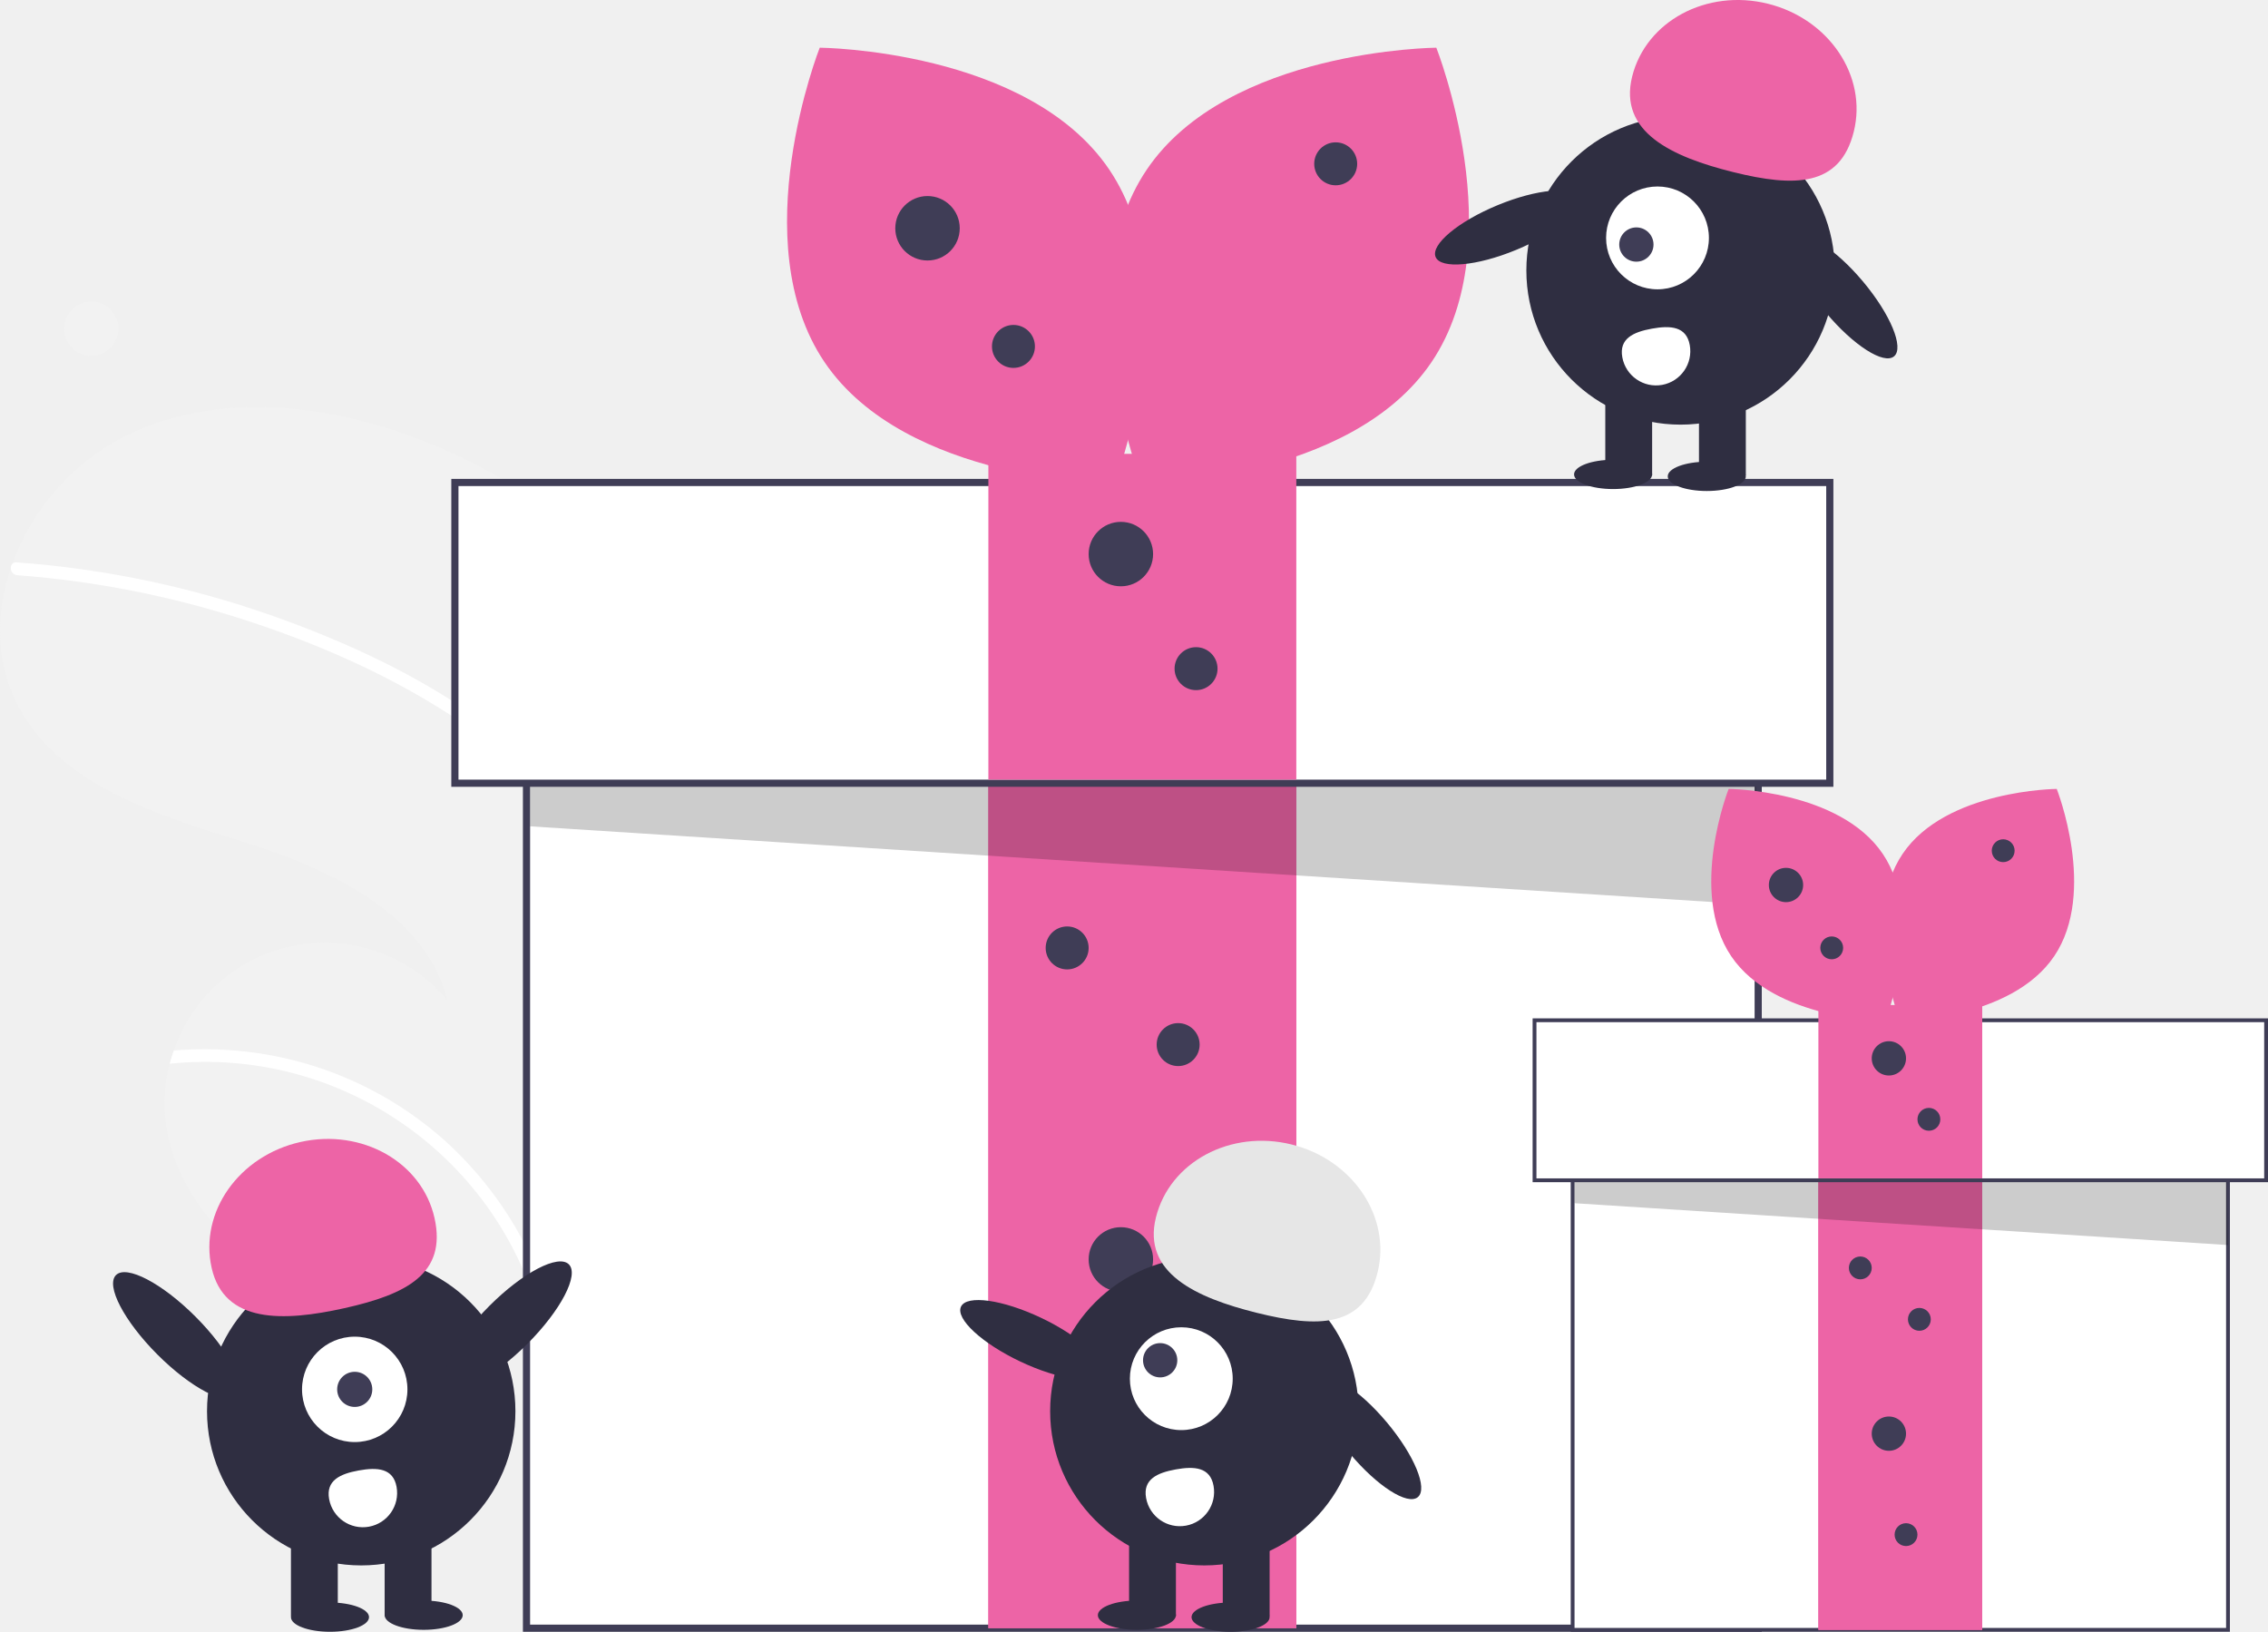
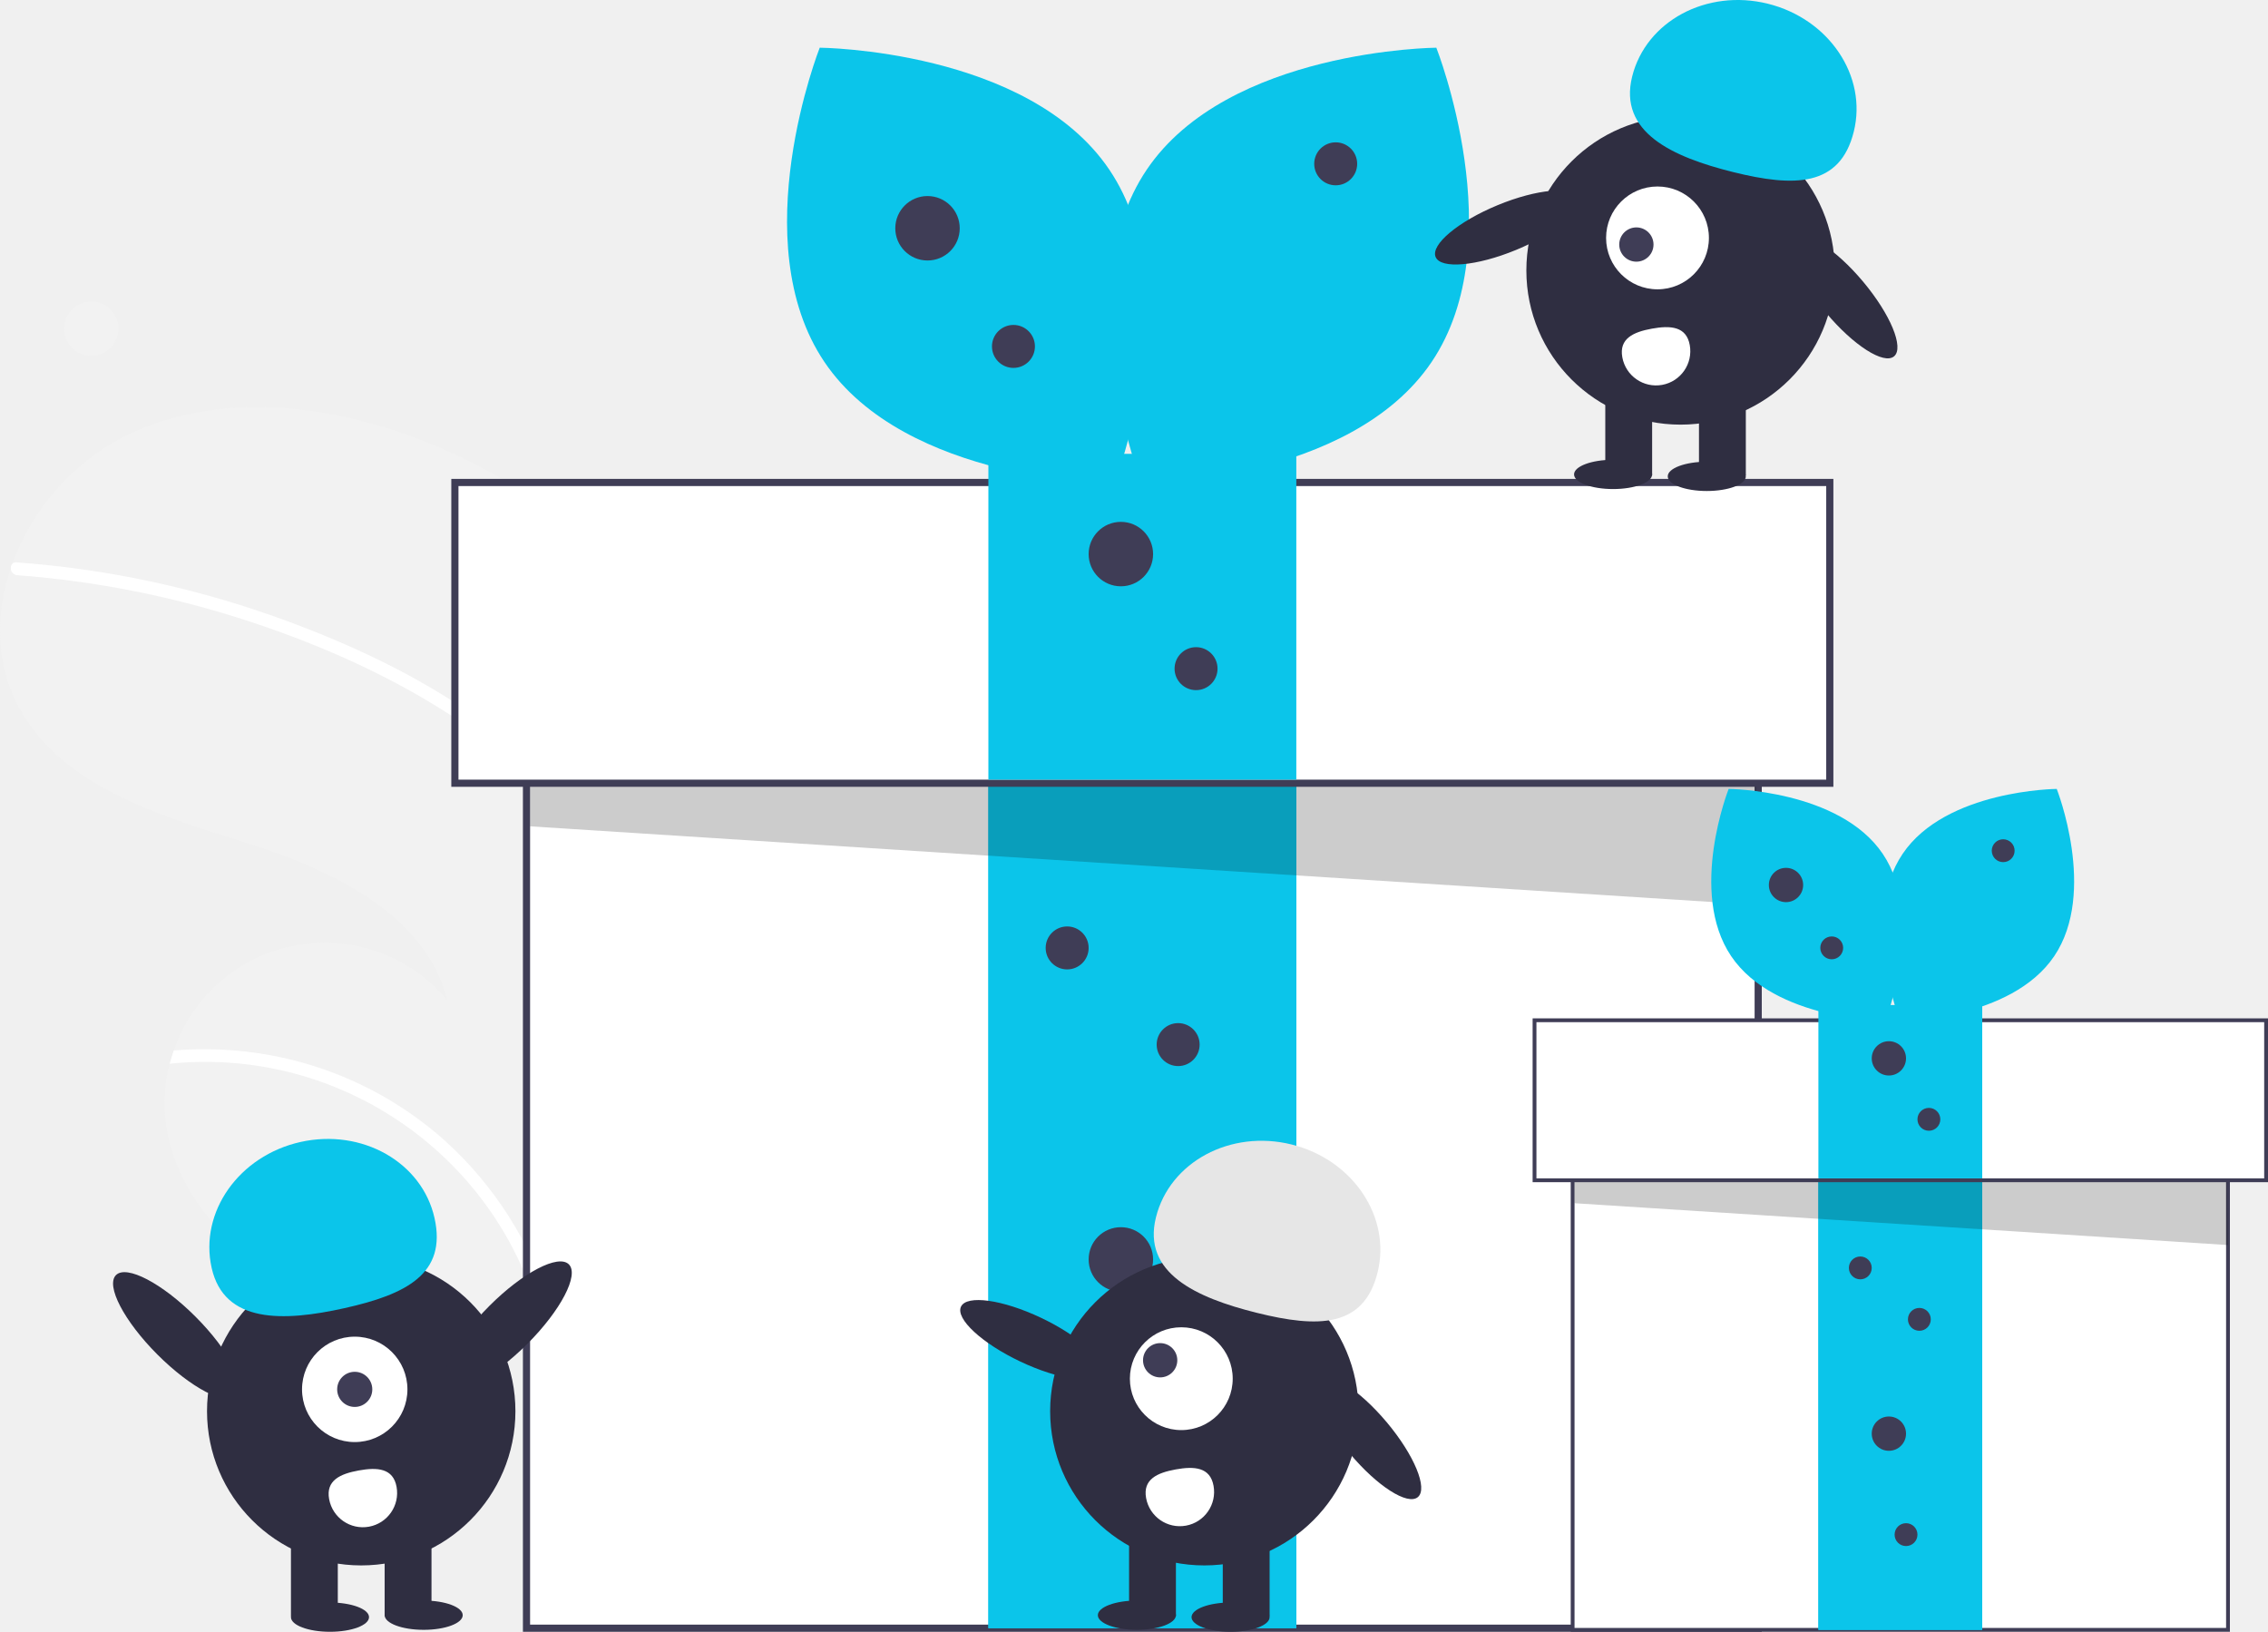
<svg xmlns="http://www.w3.org/2000/svg" id="a4baa7a1-c1fd-441f-b894-2b913f22f48f" data-name="Layer 1" width="633.43" height="455.755" viewBox="0 0 633.43 455.755">
  <path d="M428.066,358.644c1.341.834,2.657,1.683,3.971,2.561A336.159,336.159,0,0,1,455.488,470.698q.303,6.514.308,13.008a326.406,326.406,0,0,1-14.018,95.838q-.745,2.454-1.522,4.887c-.371,1.164-.749,2.34-1.16,3.495-.436.592-.866,1.174-1.295,1.755-.03.026-.057.069-.088.095-.173.235-.346.469-.502.699-.743.997-1.496,1.987-2.239,2.984l.625.043,1.567.1-.006.011c-.526-.011-1.063-.028-1.594-.056-.193.001-.403.005-.6-.012-.176-.003-.362-.014-.537-.017-22.601-.612-45.73-1.74-66.296-10.983-21.526-9.682-39.787-30.615-38.859-54.192a42.317,42.317,0,0,1,1.397-9.138c.333-1.247.727-2.472,1.149-3.695a44.556,44.556,0,0,1,76.442-13.991c-6.169-24.245-32.654-36.617-56.507-44.138-23.871-7.517-50.729-15.381-62.924-37.226-6.809-12.156-6.973-26.32-2.53-39.399.135-.391.277-.793.43-1.188a65.015,65.015,0,0,1,31.351-35.591c27.279-13.506,60.427-8.741,88.378,3.314A161.159,161.159,0,0,1,428.066,358.644Z" transform="translate(-283.2849 -222.1224)" fill="#f2f2f2" />
  <path d="M349.879,515.619a100.32,100.32,0,0,1,57.724,25.15,102.656,102.656,0,0,1,29.19,45.794c.317,1.008.605,2.013.876,3.023.542-1.031,1.068-2.086,1.588-3.13.335-.669.676-1.348,1-2.023-.371,1.164-.749,2.34-1.16,3.495-.436.592-.866,1.174-1.295,1.755-.03.026-.057.069-.088.095-.173.235-.346.469-.502.699-.743.997-1.496,1.987-2.239,2.984l.625.043,1.567.1-.006.011c-.526-.011-1.063-.028-1.594-.056-.193.001-.403.005-.6-.012-.065-.306-.147-.607-.229-.91a96.93,96.93,0,0,0-104.066-73.42c.333-1.247.727-2.472,1.149-3.695A103.693,103.693,0,0,1,349.879,515.619Z" transform="translate(-283.2849 -222.1224)" fill="#fff" />
  <path d="M421.12,425.942a110.374,110.374,0,0,1,22.605,22.761,91.571,91.571,0,0,1,8.636,14.665c1.146,2.388,2.189,4.846,3.128,7.33q.303,6.514.308,13.008a94.571,94.571,0,0,0-2.911-9.67c-.594-1.74-1.254-3.446-1.955-5.132-7.862-18.885-22.106-33.796-38.905-45.132-18.002-12.13-38.296-21.236-58.864-28.007a271.664,271.664,0,0,0-65.071-12.987,1.948,1.948,0,0,1-1.79-2.012,1.676,1.676,0,0,1,.43-1.188,1.392,1.392,0,0,1,1.195-.38c2.732.204,5.457.42,8.182.709a274.884,274.884,0,0,1,66.369,15.32C383.136,402.765,403.584,412.542,421.12,425.942Z" transform="translate(-283.2849 -222.1224)" fill="#fff" />
  <circle cx="25.496" cy="91.797" r="7.578" fill="#f2f2f2" />
  <rect x="147.046" y="161.755" width="344" height="293" fill="#fff" />
  <path d="M775.331,677.878h-346v-295h346Zm-344-2h342v-291h-342Z" transform="translate(-283.2849 -222.1224)" fill="#3f3d56" />
-   <rect x="276.046" y="218.755" width="86" height="236" fill="#ed64a6" />
-   <rect x="276.046" y="218.755" width="86" height="236" fill="#ed64a6" />
+   <rect x="276.046" y="218.755" width="86" height="236" fill="#0bc5ea" />
+   <rect x="276.046" y="218.755" width="86" height="236" fill="#0bc5ea" />
  <polygon points="148.046 183.255 148.046 230.793 491.046 252.755 490.035 194.097 148.046 183.255" opacity="0.2" />
  <rect x="127.046" y="134.755" width="384" height="84" fill="#fff" />
  <path d="M795.331,441.878h-386v-86h386Zm-384-2h382v-82h-382Z" transform="translate(-283.2849 -222.1224)" fill="#3f3d56" />
-   <rect x="276.046" y="126.755" width="86" height="91" fill="#ed64a6" />
-   <path d="M593.123,269.534c22.701,33.652,1.312,87.775,1.312,87.775s-58.195-.436-80.897-34.088-1.312-87.775-1.312-87.775S570.422,235.882,593.123,269.534Z" transform="translate(-283.2849 -222.1224)" fill="#ed64a6" />
-   <path d="M603.539,269.534c-22.701,33.652-1.312,87.775-1.312,87.775s58.195-.436,80.897-34.088,1.312-87.775,1.312-87.775S626.24,235.882,603.539,269.534Z" transform="translate(-283.2849 -222.1224)" fill="#ed64a6" />
+   <rect x="276.046" y="126.755" width="86" height="91" fill="#0bc5ea" />
+   <path d="M593.123,269.534c22.701,33.652,1.312,87.775,1.312,87.775s-58.195-.436-80.897-34.088-1.312-87.775-1.312-87.775S570.422,235.882,593.123,269.534Z" transform="translate(-283.2849 -222.1224)" fill="#0bc5ea" />
+   <path d="M603.539,269.534c-22.701,33.652-1.312,87.775-1.312,87.775s58.195-.436,80.897-34.088,1.312-87.775,1.312-87.775S626.24,235.882,603.539,269.534Z" transform="translate(-283.2849 -222.1224)" fill="#0bc5ea" />
  <circle cx="259.046" cy="63.755" r="9" fill="#3f3d56" />
  <circle cx="313.046" cy="154.755" r="9" fill="#3f3d56" />
  <circle cx="313.046" cy="351.755" r="9" fill="#3f3d56" />
  <circle cx="283.046" cy="96.755" r="6" fill="#3f3d56" />
  <circle cx="373.046" cy="45.755" r="6" fill="#3f3d56" />
  <circle cx="334.046" cy="186.755" r="6" fill="#3f3d56" />
  <circle cx="298.046" cy="264.755" r="6" fill="#3f3d56" />
  <circle cx="329.046" cy="291.755" r="6" fill="#3f3d56" />
  <circle cx="322.046" cy="404.755" r="6" fill="#3f3d56" />
  <rect x="439.22" y="299.323" width="183.037" height="155.9" fill="#fff" />
  <path d="M906.073,677.878H721.973V520.913H906.073Zm-183.037-1.064H905.009V521.977H723.037Z" transform="translate(-283.2849 -222.1224)" fill="#3f3d56" />
-   <rect x="507.859" y="329.652" width="45.759" height="125.572" fill="#ed64a6" />
-   <rect x="507.859" y="329.652" width="45.759" height="125.572" fill="#ed64a6" />
+   <rect x="507.859" y="329.652" width="45.759" height="125.572" fill="#0bc5ea" />
+   <rect x="507.859" y="329.652" width="45.759" height="125.572" fill="#0bc5ea" />
  <polygon points="439.752 310.763 439.752 336.057 622.257 347.742 621.719 316.532 439.752 310.763" opacity="0.2" />
  <rect x="428.578" y="284.957" width="204.32" height="44.695" fill="#fff" />
  <path d="M916.715,552.306h-205.384V506.547H916.715Zm-204.32-1.064H915.651V507.611H712.395Z" transform="translate(-283.2849 -222.1224)" fill="#3f3d56" />
-   <rect x="507.859" y="280.7" width="45.759" height="48.42" fill="#ed64a6" />
-   <path d="M809.124,460.605c12.079,17.905.698,46.704.698,46.704s-30.965-.232-43.044-18.138-.698-46.704-.698-46.704S797.045,442.699,809.124,460.605Z" transform="translate(-283.2849 -222.1224)" fill="#ed64a6" />
-   <path d="M814.666,460.605c-12.079,17.905-.698,46.704-.698,46.704s30.965-.232,43.044-18.138.698-46.704.698-46.704S826.745,442.699,814.666,460.605Z" transform="translate(-283.2849 -222.1224)" fill="#ed64a6" />
+   <rect x="507.859" y="280.7" width="45.759" height="48.42" fill="#0bc5ea" />
+   <path d="M809.124,460.605c12.079,17.905.698,46.704.698,46.704s-30.965-.232-43.044-18.138-.698-46.704-.698-46.704S797.045,442.699,809.124,460.605Z" transform="translate(-283.2849 -222.1224)" fill="#0bc5ea" />
+   <path d="M814.666,460.605c-12.079,17.905-.698,46.704-.698,46.704s30.965-.232,43.044-18.138.698-46.704.698-46.704S826.745,442.699,814.666,460.605Z" transform="translate(-283.2849 -222.1224)" fill="#0bc5ea" />
  <circle cx="498.813" cy="247.179" r="4.789" fill="#3f3d56" />
  <circle cx="527.546" cy="295.598" r="4.789" fill="#3f3d56" />
  <circle cx="527.546" cy="400.419" r="4.789" fill="#3f3d56" />
  <circle cx="511.583" cy="264.737" r="3.192" fill="#3f3d56" />
  <circle cx="559.471" cy="237.601" r="3.192" fill="#3f3d56" />
  <circle cx="538.72" cy="312.625" r="3.192" fill="#3f3d56" />
  <circle cx="519.565" cy="354.127" r="3.192" fill="#3f3d56" />
  <circle cx="536.059" cy="368.494" r="3.192" fill="#3f3d56" />
  <circle cx="532.335" cy="428.619" r="3.192" fill="#3f3d56" />
  <ellipse cx="571.139" cy="596.292" rx="6.76" ry="21.534" transform="translate(-495.6615 634.6811) rotate(-64.62574)" fill="#2f2e41" />
  <ellipse cx="665.455" cy="623.753" rx="6.76" ry="21.534" transform="translate(-528.4844 350.5745) rotate(-39.93837)" fill="#2f2e41" />
  <circle cx="336.363" cy="394.153" r="43.067" fill="#2f2e41" />
  <rect x="341.508" y="427.952" width="13.084" height="23.442" fill="#2f2e41" />
  <rect x="315.34" y="427.952" width="13.084" height="23.442" fill="#2f2e41" />
  <ellipse cx="343.688" cy="451.667" rx="10.903" ry="4.089" fill="#2f2e41" />
  <ellipse cx="317.521" cy="451.121" rx="10.903" ry="4.089" fill="#2f2e41" />
  <path d="M606.125,562.138c3.846-15.487,20.821-24.601,37.915-20.356s27.834,20.24,23.989,35.727-16.604,15.537-33.698,11.292S602.279,577.625,606.125,562.138Z" transform="translate(-283.2849 -222.1224)" fill="#e6e6e6" />
  <circle cx="329.924" cy="385.065" r="14.359" fill="#fff" />
  <circle cx="324.023" cy="379.918" r="4.786" fill="#3f3d56" />
  <path d="M622.216,637.103a9.572,9.572,0,1,1-18.835,3.429h0l-.003-.018c-.942-5.202,3.08-7.043,8.283-7.985S621.275,631.901,622.216,637.103Z" transform="translate(-283.2849 -222.1224)" fill="#fff" />
  <ellipse cx="704.139" cy="285.673" rx="21.534" ry="6.76" transform="translate(-339.0131 68.32177) rotate(-22.4424)" fill="#2f2e41" />
  <ellipse cx="798.455" cy="305.135" rx="6.76" ry="21.534" transform="translate(-292.919 361.6333) rotate(-39.93837)" fill="#2f2e41" />
  <circle cx="469.363" cy="75.535" r="43.067" fill="#2f2e41" />
  <rect x="474.508" y="109.334" width="13.084" height="23.442" fill="#2f2e41" />
  <rect x="448.34" y="109.334" width="13.084" height="23.442" fill="#2f2e41" />
  <ellipse cx="476.688" cy="133.048" rx="10.903" ry="4.089" fill="#2f2e41" />
  <ellipse cx="450.521" cy="132.503" rx="10.903" ry="4.089" fill="#2f2e41" />
-   <path d="M739.125,243.52c3.846-15.487,20.821-24.601,37.915-20.356s27.834,20.24,23.989,35.727-16.604,15.537-33.698,11.292S735.279,259.007,739.125,243.52Z" transform="translate(-283.2849 -222.1224)" fill="#ed64a6" />
+   <path d="M739.125,243.52c3.846-15.487,20.821-24.601,37.915-20.356s27.834,20.24,23.989,35.727-16.604,15.537-33.698,11.292S735.279,259.007,739.125,243.52Z" transform="translate(-283.2849 -222.1224)" fill="#0bc5ea" />
  <circle cx="462.924" cy="66.447" r="14.359" fill="#fff" />
  <circle cx="457.023" cy="68.3" r="4.786" fill="#3f3d56" />
  <path d="M755.216,318.485a9.572,9.572,0,1,1-18.835,3.429h0l-.003-.018c-.942-5.202,3.08-7.043,8.283-7.985S754.275,313.283,755.216,318.485Z" transform="translate(-283.2849 -222.1224)" fill="#fff" />
  <circle cx="100.885" cy="394.153" r="43.067" fill="#2f2e41" />
  <rect x="81.259" y="427.952" width="13.084" height="23.442" fill="#2f2e41" />
  <rect x="107.426" y="427.952" width="13.084" height="23.442" fill="#2f2e41" />
  <ellipse cx="92.162" cy="451.667" rx="10.903" ry="4.089" fill="#2f2e41" />
  <ellipse cx="118.33" cy="451.121" rx="10.903" ry="4.089" fill="#2f2e41" />
-   <path d="M342.393,576.224c-3.477-15.574,7.639-31.31,24.829-35.149s33.944,5.675,37.422,21.249-7.915,21.318-25.105,25.156S345.87,591.797,342.393,576.224Z" transform="translate(-283.2849 -222.1224)" fill="#ed64a6" />
+   <path d="M342.393,576.224c-3.477-15.574,7.639-31.31,24.829-35.149s33.944,5.675,37.422,21.249-7.915,21.318-25.105,25.156S345.87,591.797,342.393,576.224Z" transform="translate(-283.2849 -222.1224)" fill="#0bc5ea" />
  <ellipse cx="425.273" cy="592.154" rx="23.892" ry="7.501" transform="translate(-577.4867 252.3064) rotate(-45.0221)" fill="#2f2e41" />
  <ellipse cx="332.568" cy="595.154" rx="7.501" ry="23.892" transform="translate(-606.6437 187.1021) rotate(-44.9779)" fill="#2f2e41" />
  <circle cx="99.073" cy="388.049" r="14.719" fill="#fff" />
  <circle cx="99.073" cy="388.049" r="4.906" fill="#3f3d56" />
  <path d="M394.042,637.394a9.572,9.572,0,1,1-18.835,3.429h0l-.003-.018c-.942-5.202,3.08-7.043,8.283-7.985S393.1,632.192,394.042,637.394Z" transform="translate(-283.2849 -222.1224)" fill="#fff" />
</svg>
